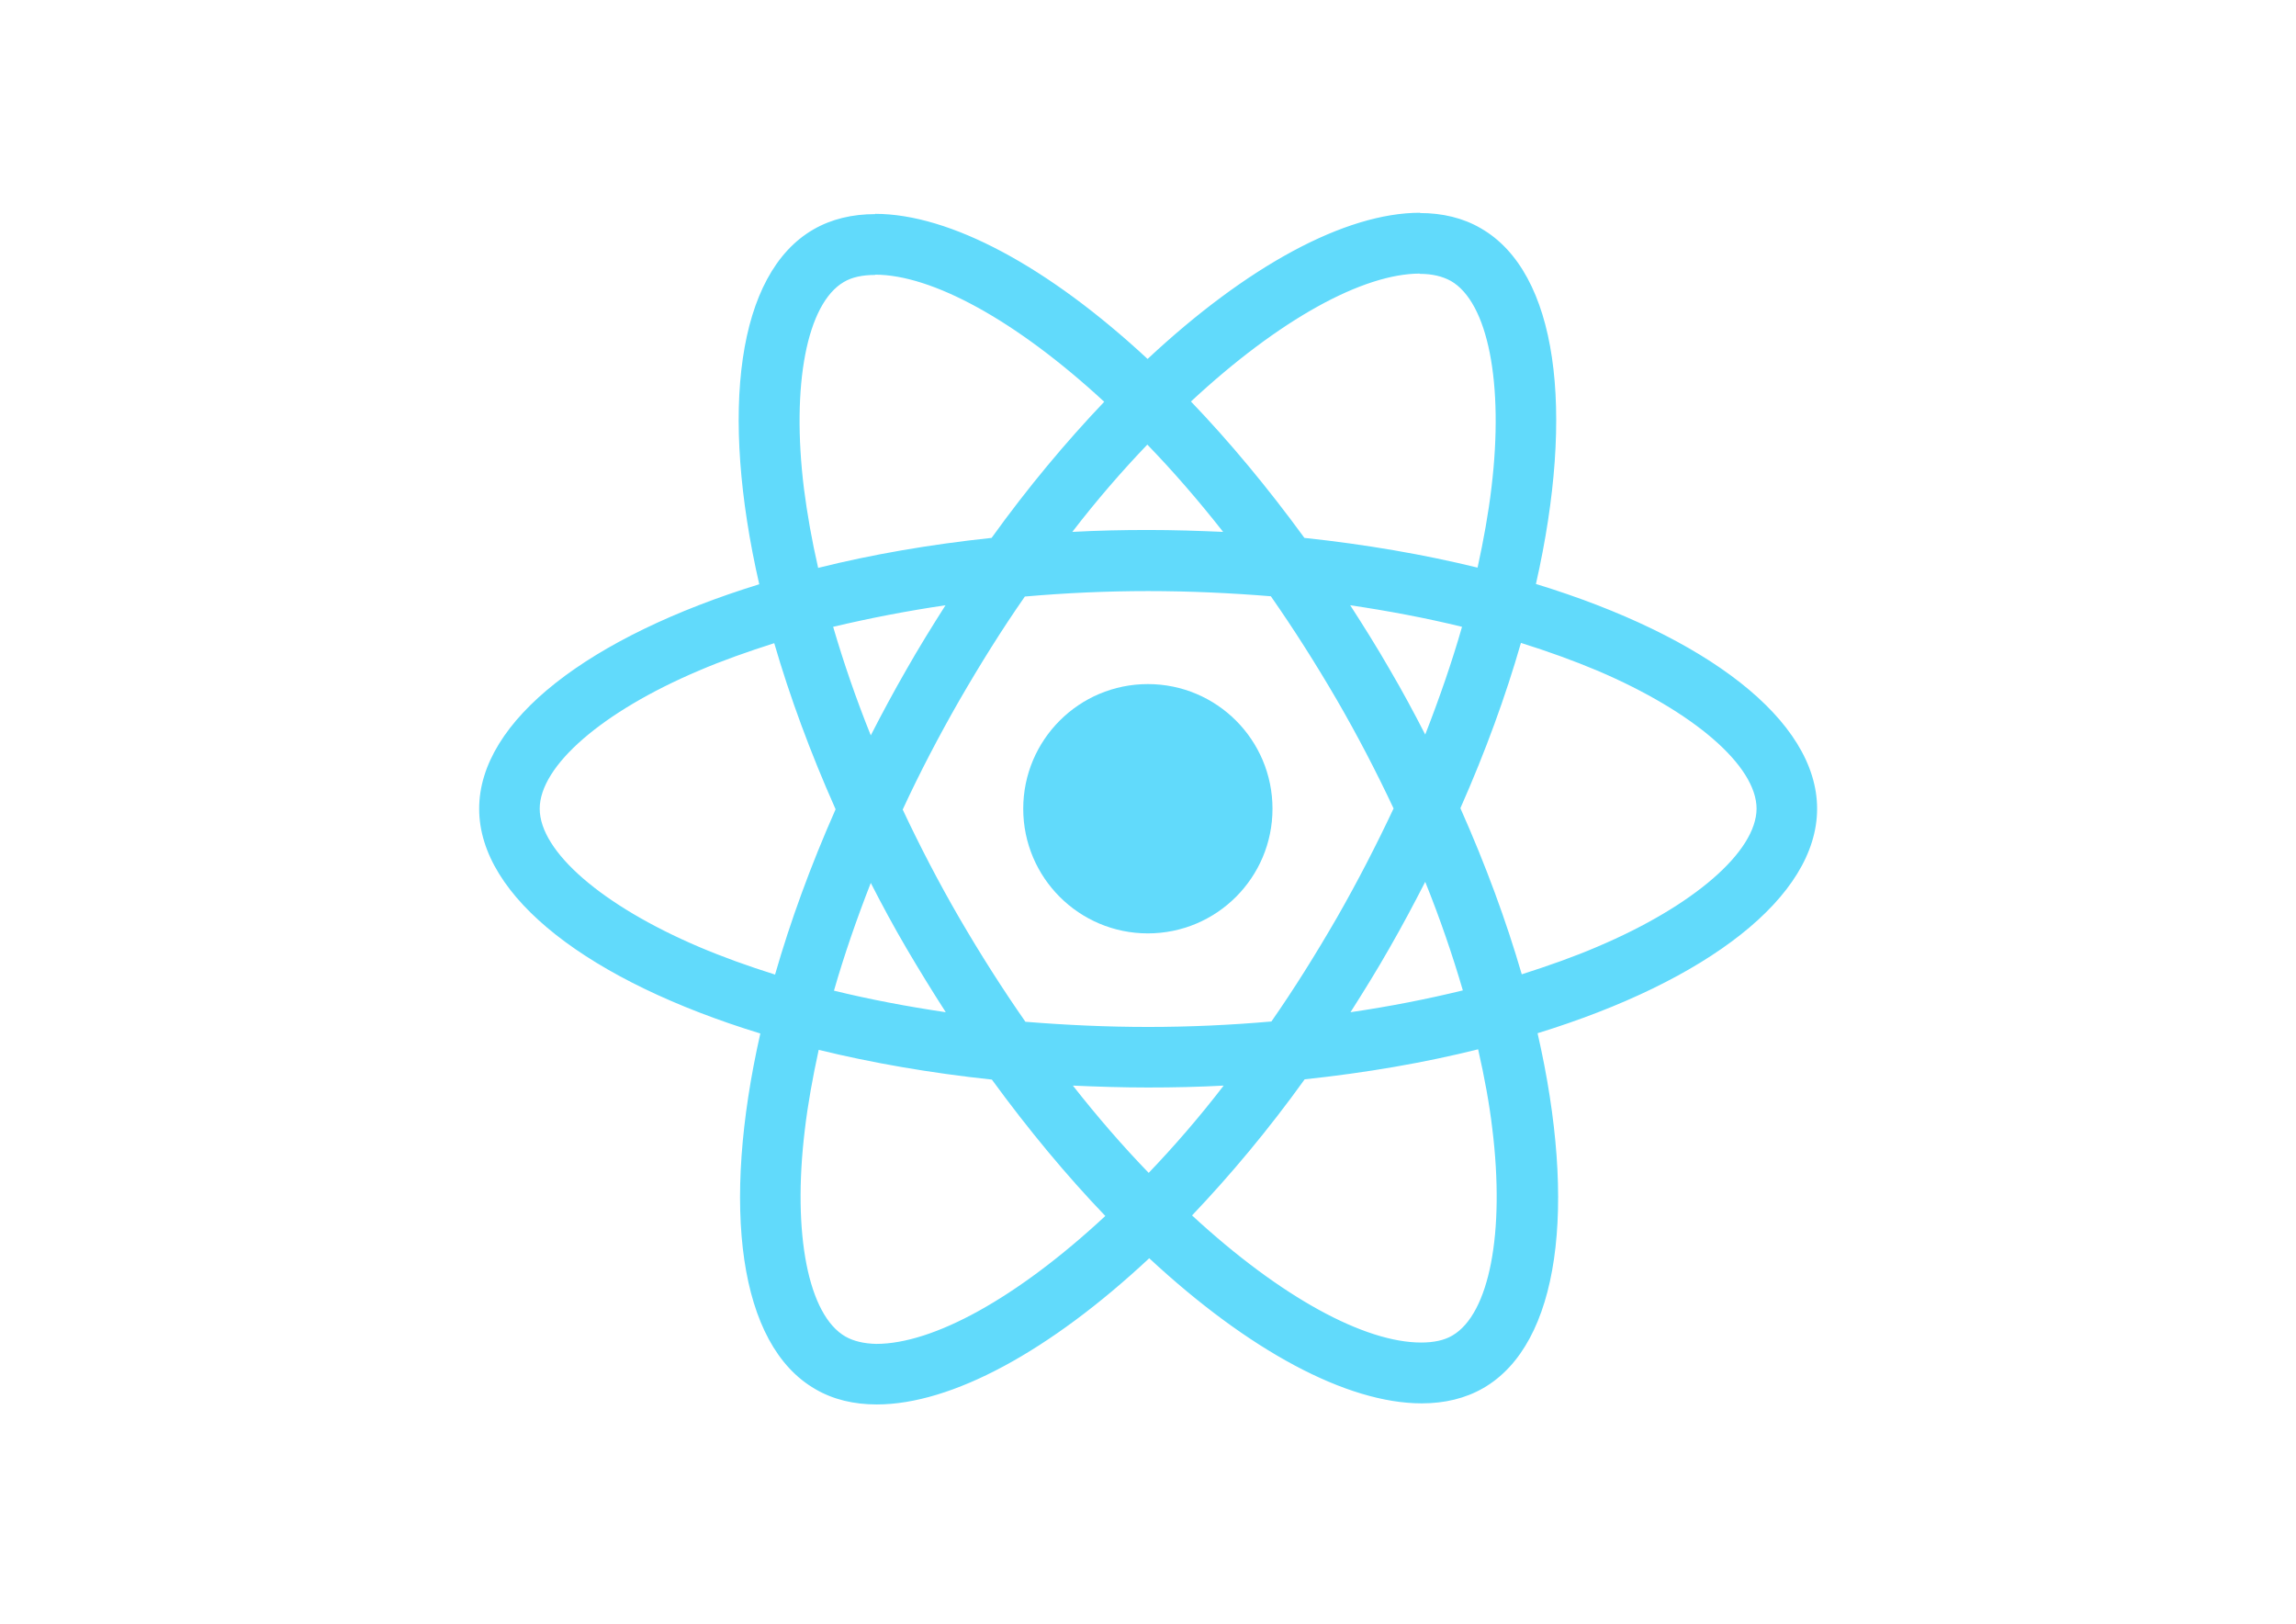
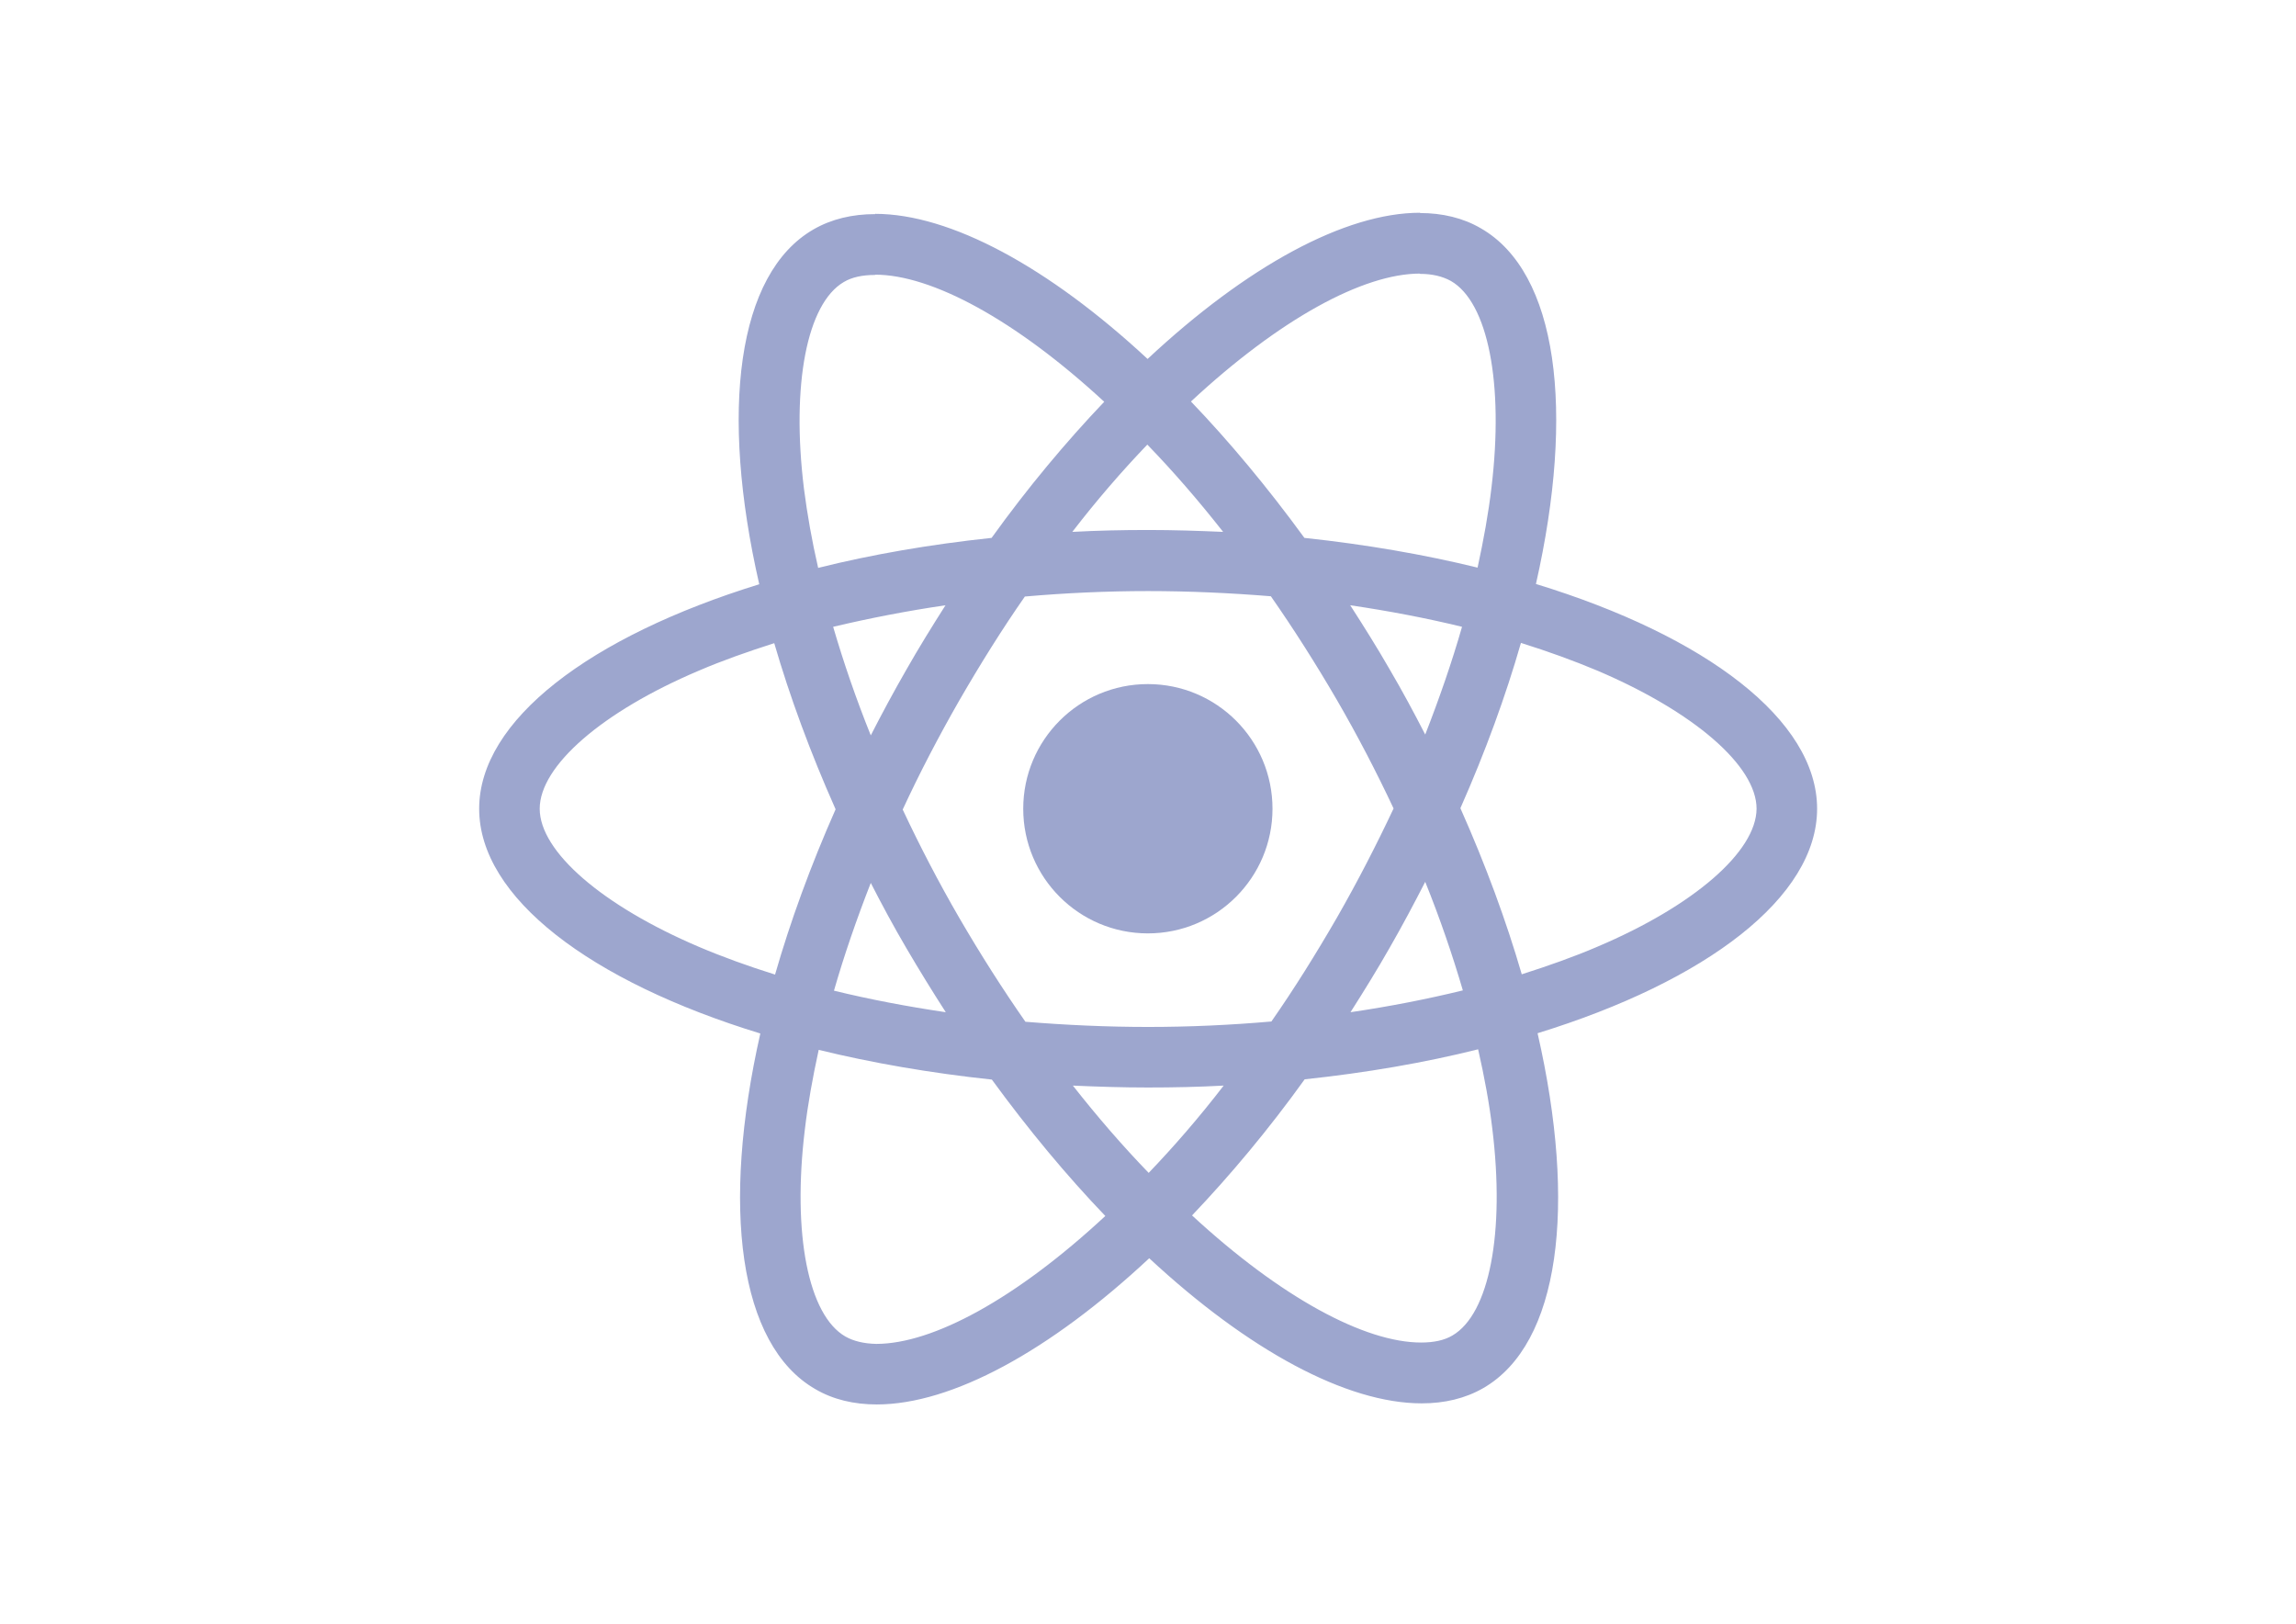
<svg xmlns="http://www.w3.org/2000/svg" viewBox="0 0 841.9 595.3">
-   <g fill="#61DAFB">
+   <g fill="#9DA6CE">
    <path d="M666.3 296.5c0-32.5-40.7-63.3-103.1-82.4 14.4-63.6 8-114.2-20.2-130.4-6.5-3.8-14.1-5.6-22.4-5.6v22.3c4.6 0 8.3.9 11.4 2.6 13.6 7.8 19.5 37.5 14.9 75.7-1.1 9.4-2.9 19.3-5.1 29.4-19.6-4.8-41-8.5-63.5-10.9-13.5-18.5-27.5-35.3-41.6-50 32.6-30.3 63.2-46.9 84-46.9V78c-27.5 0-63.5 19.6-99.9 53.6-36.4-33.8-72.4-53.2-99.9-53.2v22.3c20.7 0 51.4 16.5 84 46.6-14 14.7-28 31.4-41.3 49.9-22.6 2.4-44 6.1-63.6 11-2.3-10-4-19.7-5.2-29-4.7-38.2 1.1-67.9 14.6-75.8 3-1.8 6.9-2.6 11.5-2.6V78.5c-8.4 0-16 1.8-22.6 5.6-28.1 16.2-34.4 66.7-19.9 130.1-62.2 19.2-102.7 49.9-102.7 82.3 0 32.5 40.7 63.3 103.1 82.4-14.4 63.6-8 114.2 20.2 130.4 6.5 3.8 14.1 5.6 22.5 5.6 27.5 0 63.5-19.6 99.9-53.6 36.4 33.8 72.4 53.2 99.9 53.2 8.4 0 16-1.8 22.6-5.6 28.1-16.2 34.4-66.7 19.9-130.1 62-19.1 102.5-49.9 102.5-82.3zm-130.2-66.7c-3.7 12.9-8.3 26.2-13.5 39.5-4.1-8-8.4-16-13.1-24-4.6-8-9.5-15.8-14.4-23.4 14.2 2.1 27.9 4.7 41 7.9zm-45.8 106.5c-7.8 13.5-15.8 26.3-24.1 38.2-14.9 1.3-30 2-45.2 2-15.1 0-30.2-.7-45-1.9-8.3-11.9-16.4-24.6-24.2-38-7.6-13.1-14.5-26.4-20.8-39.8 6.2-13.4 13.2-26.8 20.7-39.9 7.8-13.5 15.8-26.3 24.1-38.2 14.9-1.3 30-2 45.2-2 15.1 0 30.2.7 45 1.9 8.3 11.9 16.4 24.6 24.2 38 7.6 13.1 14.5 26.4 20.8 39.8-6.3 13.4-13.2 26.8-20.7 39.9zm32.3-13c5.4 13.4 10 26.8 13.8 39.8-13.1 3.2-26.9 5.9-41.2 8 4.9-7.7 9.8-15.6 14.4-23.7 4.6-8 8.9-16.1 13-24.1zM421.2 430c-9.3-9.6-18.6-20.3-27.8-32 9 .4 18.2.7 27.5.7 9.4 0 18.7-.2 27.8-.7-9 11.7-18.3 22.4-27.5 32zm-74.4-58.9c-14.2-2.1-27.9-4.7-41-7.9 3.7-12.9 8.3-26.2 13.5-39.5 4.1 8 8.4 16 13.1 24 4.7 8 9.5 15.8 14.4 23.4zM420.7 163c9.3 9.6 18.6 20.3 27.8 32-9-.4-18.2-.7-27.5-.7-9.4 0-18.7.2-27.8.7 9-11.7 18.3-22.4 27.5-32zm-74 58.9c-4.9 7.7-9.8 15.6-14.4 23.7-4.6 8-8.9 16-13 24-5.4-13.4-10-26.8-13.8-39.8 13.1-3.1 26.9-5.8 41.2-7.9zm-90.5 125.2c-35.4-15.1-58.3-34.9-58.3-50.6 0-15.7 22.9-35.6 58.3-50.6 8.6-3.7 18-7 27.7-10.1 5.7 19.6 13.2 40 22.5 60.9-9.2 20.8-16.6 41.1-22.2 60.6-9.9-3.1-19.3-6.5-28-10.2zM310 490c-13.6-7.8-19.5-37.5-14.9-75.7 1.1-9.4 2.9-19.3 5.1-29.4 19.6 4.8 41 8.5 63.5 10.9 13.5 18.5 27.5 35.3 41.6 50-32.6 30.3-63.2 46.9-84 46.9-4.5-.1-8.3-1-11.3-2.7zm237.2-76.2c4.7 38.2-1.1 67.9-14.6 75.8-3 1.8-6.9 2.6-11.5 2.6-20.7 0-51.4-16.5-84-46.6 14-14.7 28-31.4 41.3-49.9 22.6-2.4 44-6.1 63.6-11 2.3 10.1 4.1 19.8 5.2 29.1zm38.5-66.7c-8.6 3.7-18 7-27.7 10.1-5.7-19.6-13.2-40-22.5-60.9 9.2-20.8 16.6-41.1 22.2-60.6 9.9 3.1 19.3 6.5 28.1 10.2 35.4 15.1 58.3 34.9 58.3 50.6-.1 15.7-23 35.6-58.4 50.6zM320.8 78.4z" />
    <circle cx="420.9" cy="296.5" r="45.7" />
    <path d="M520.5 78.1z" />
  </g>
</svg>
